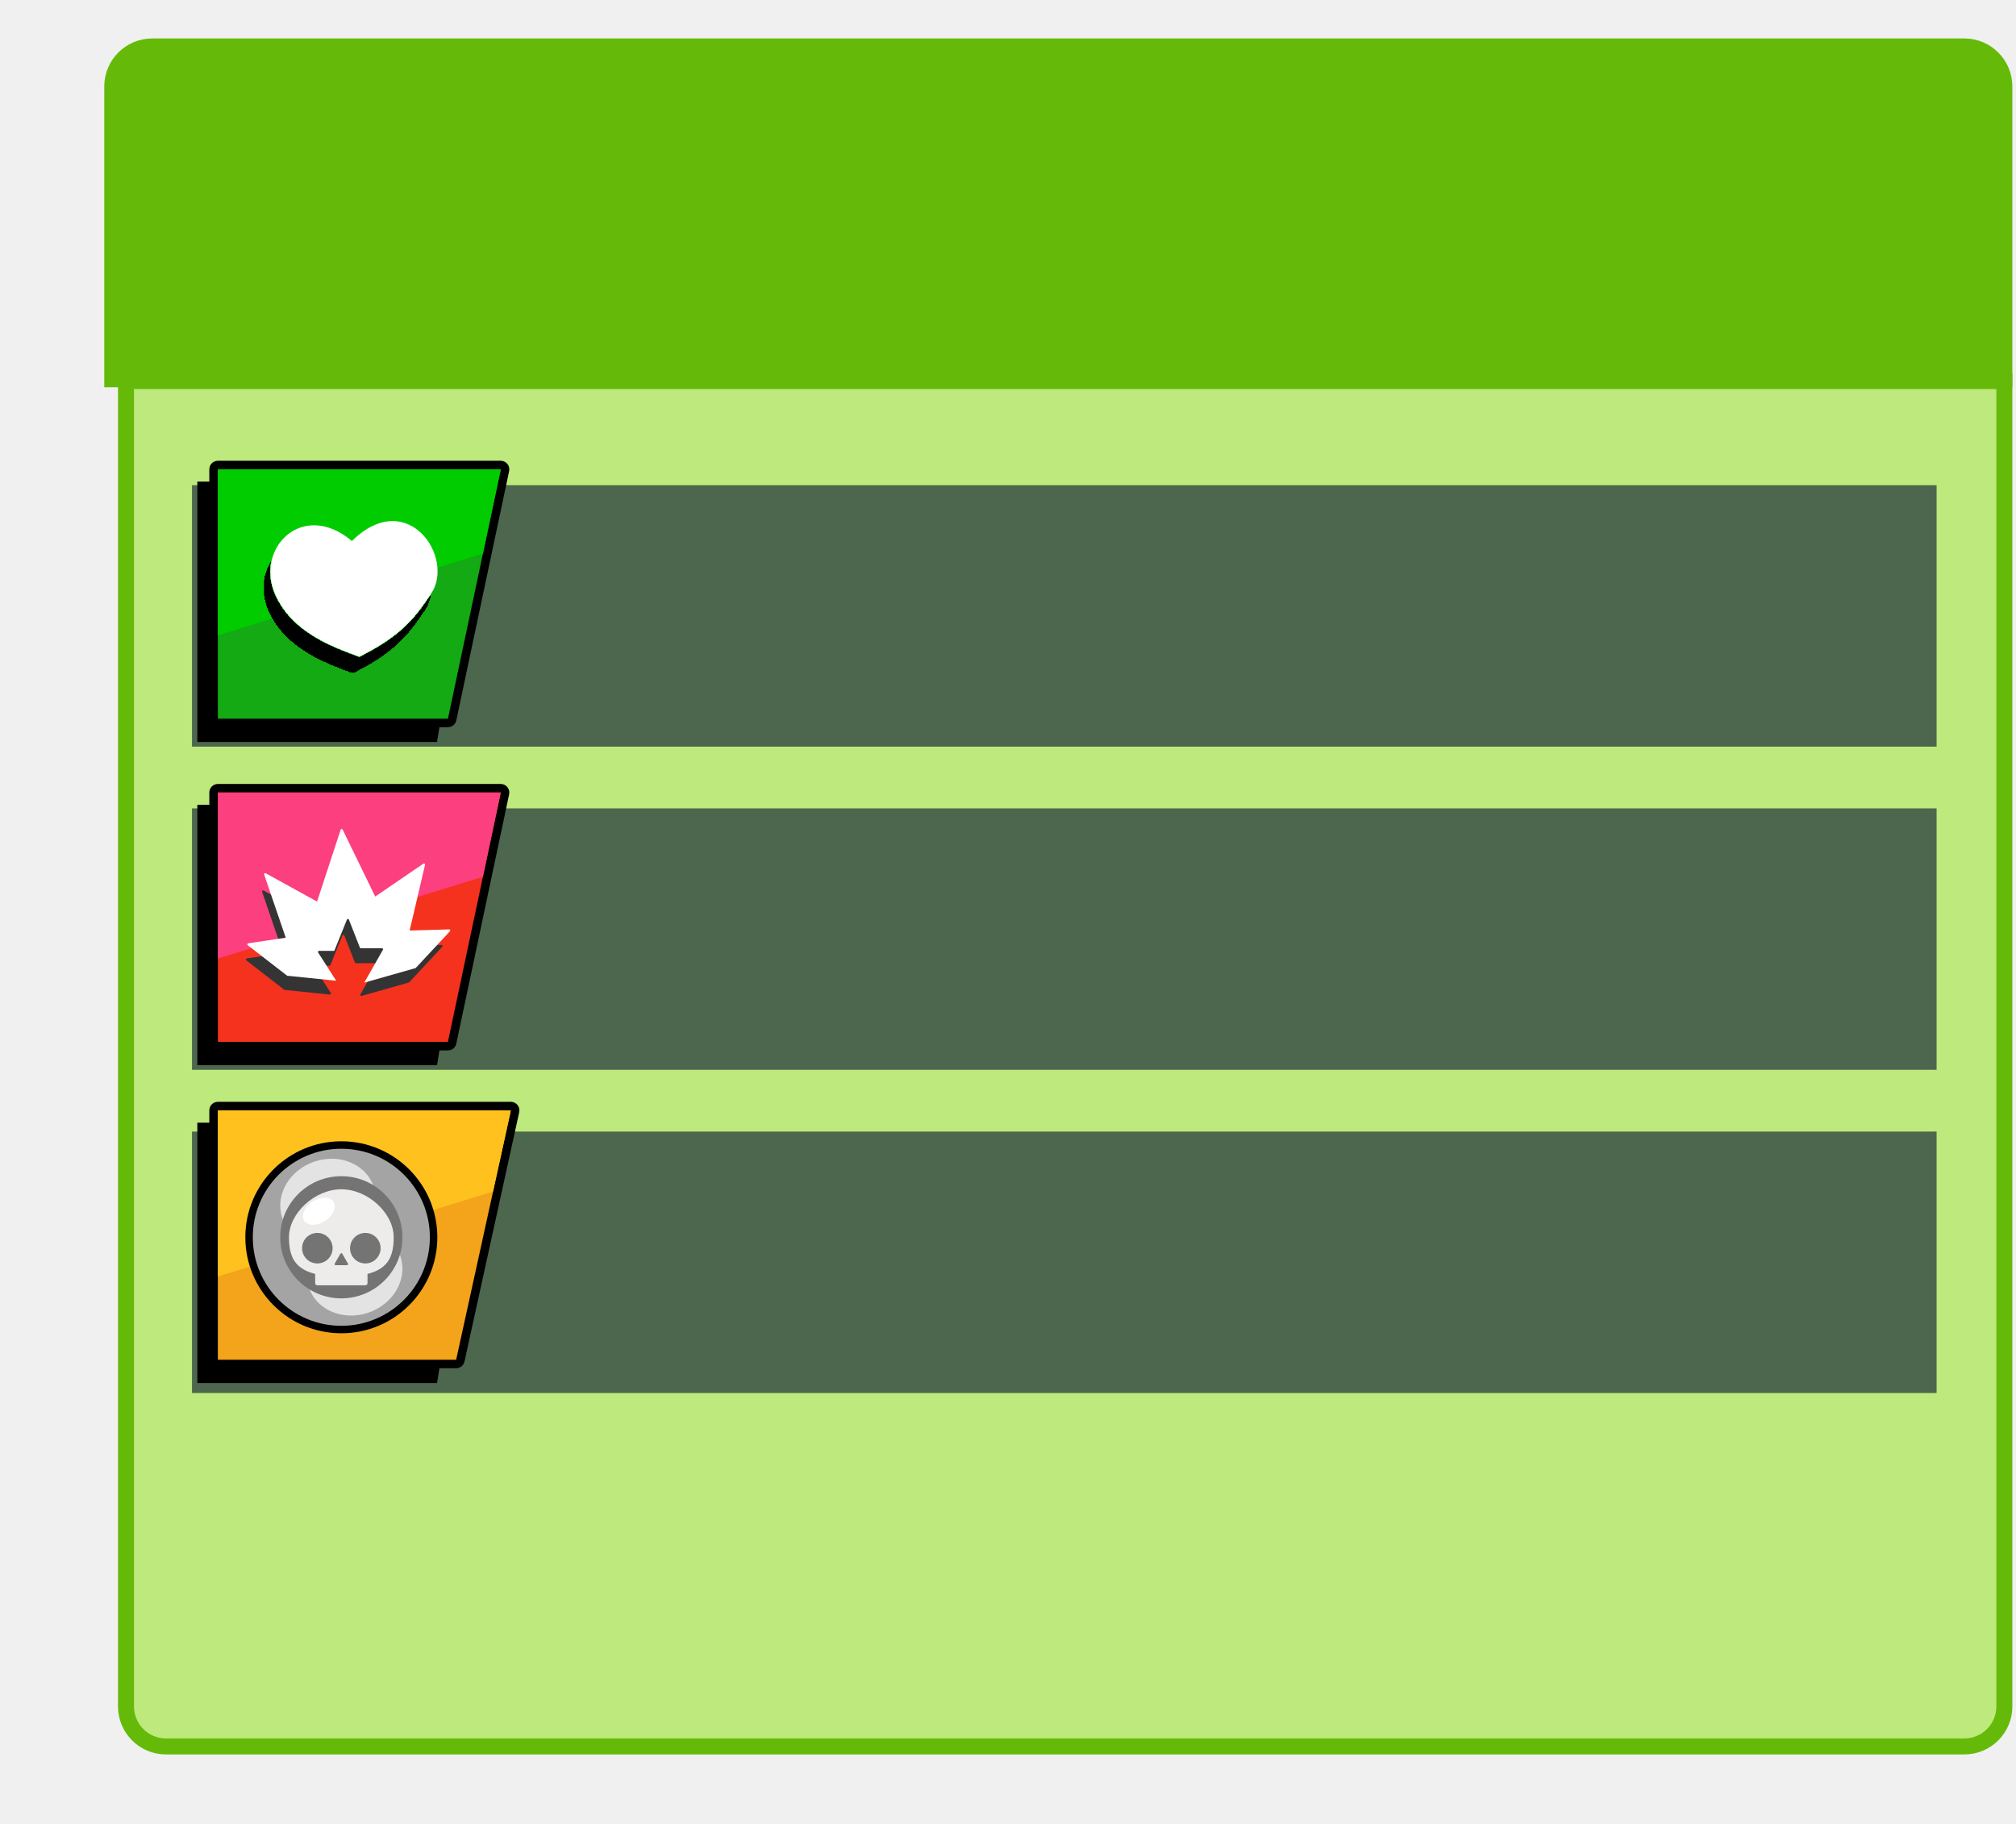
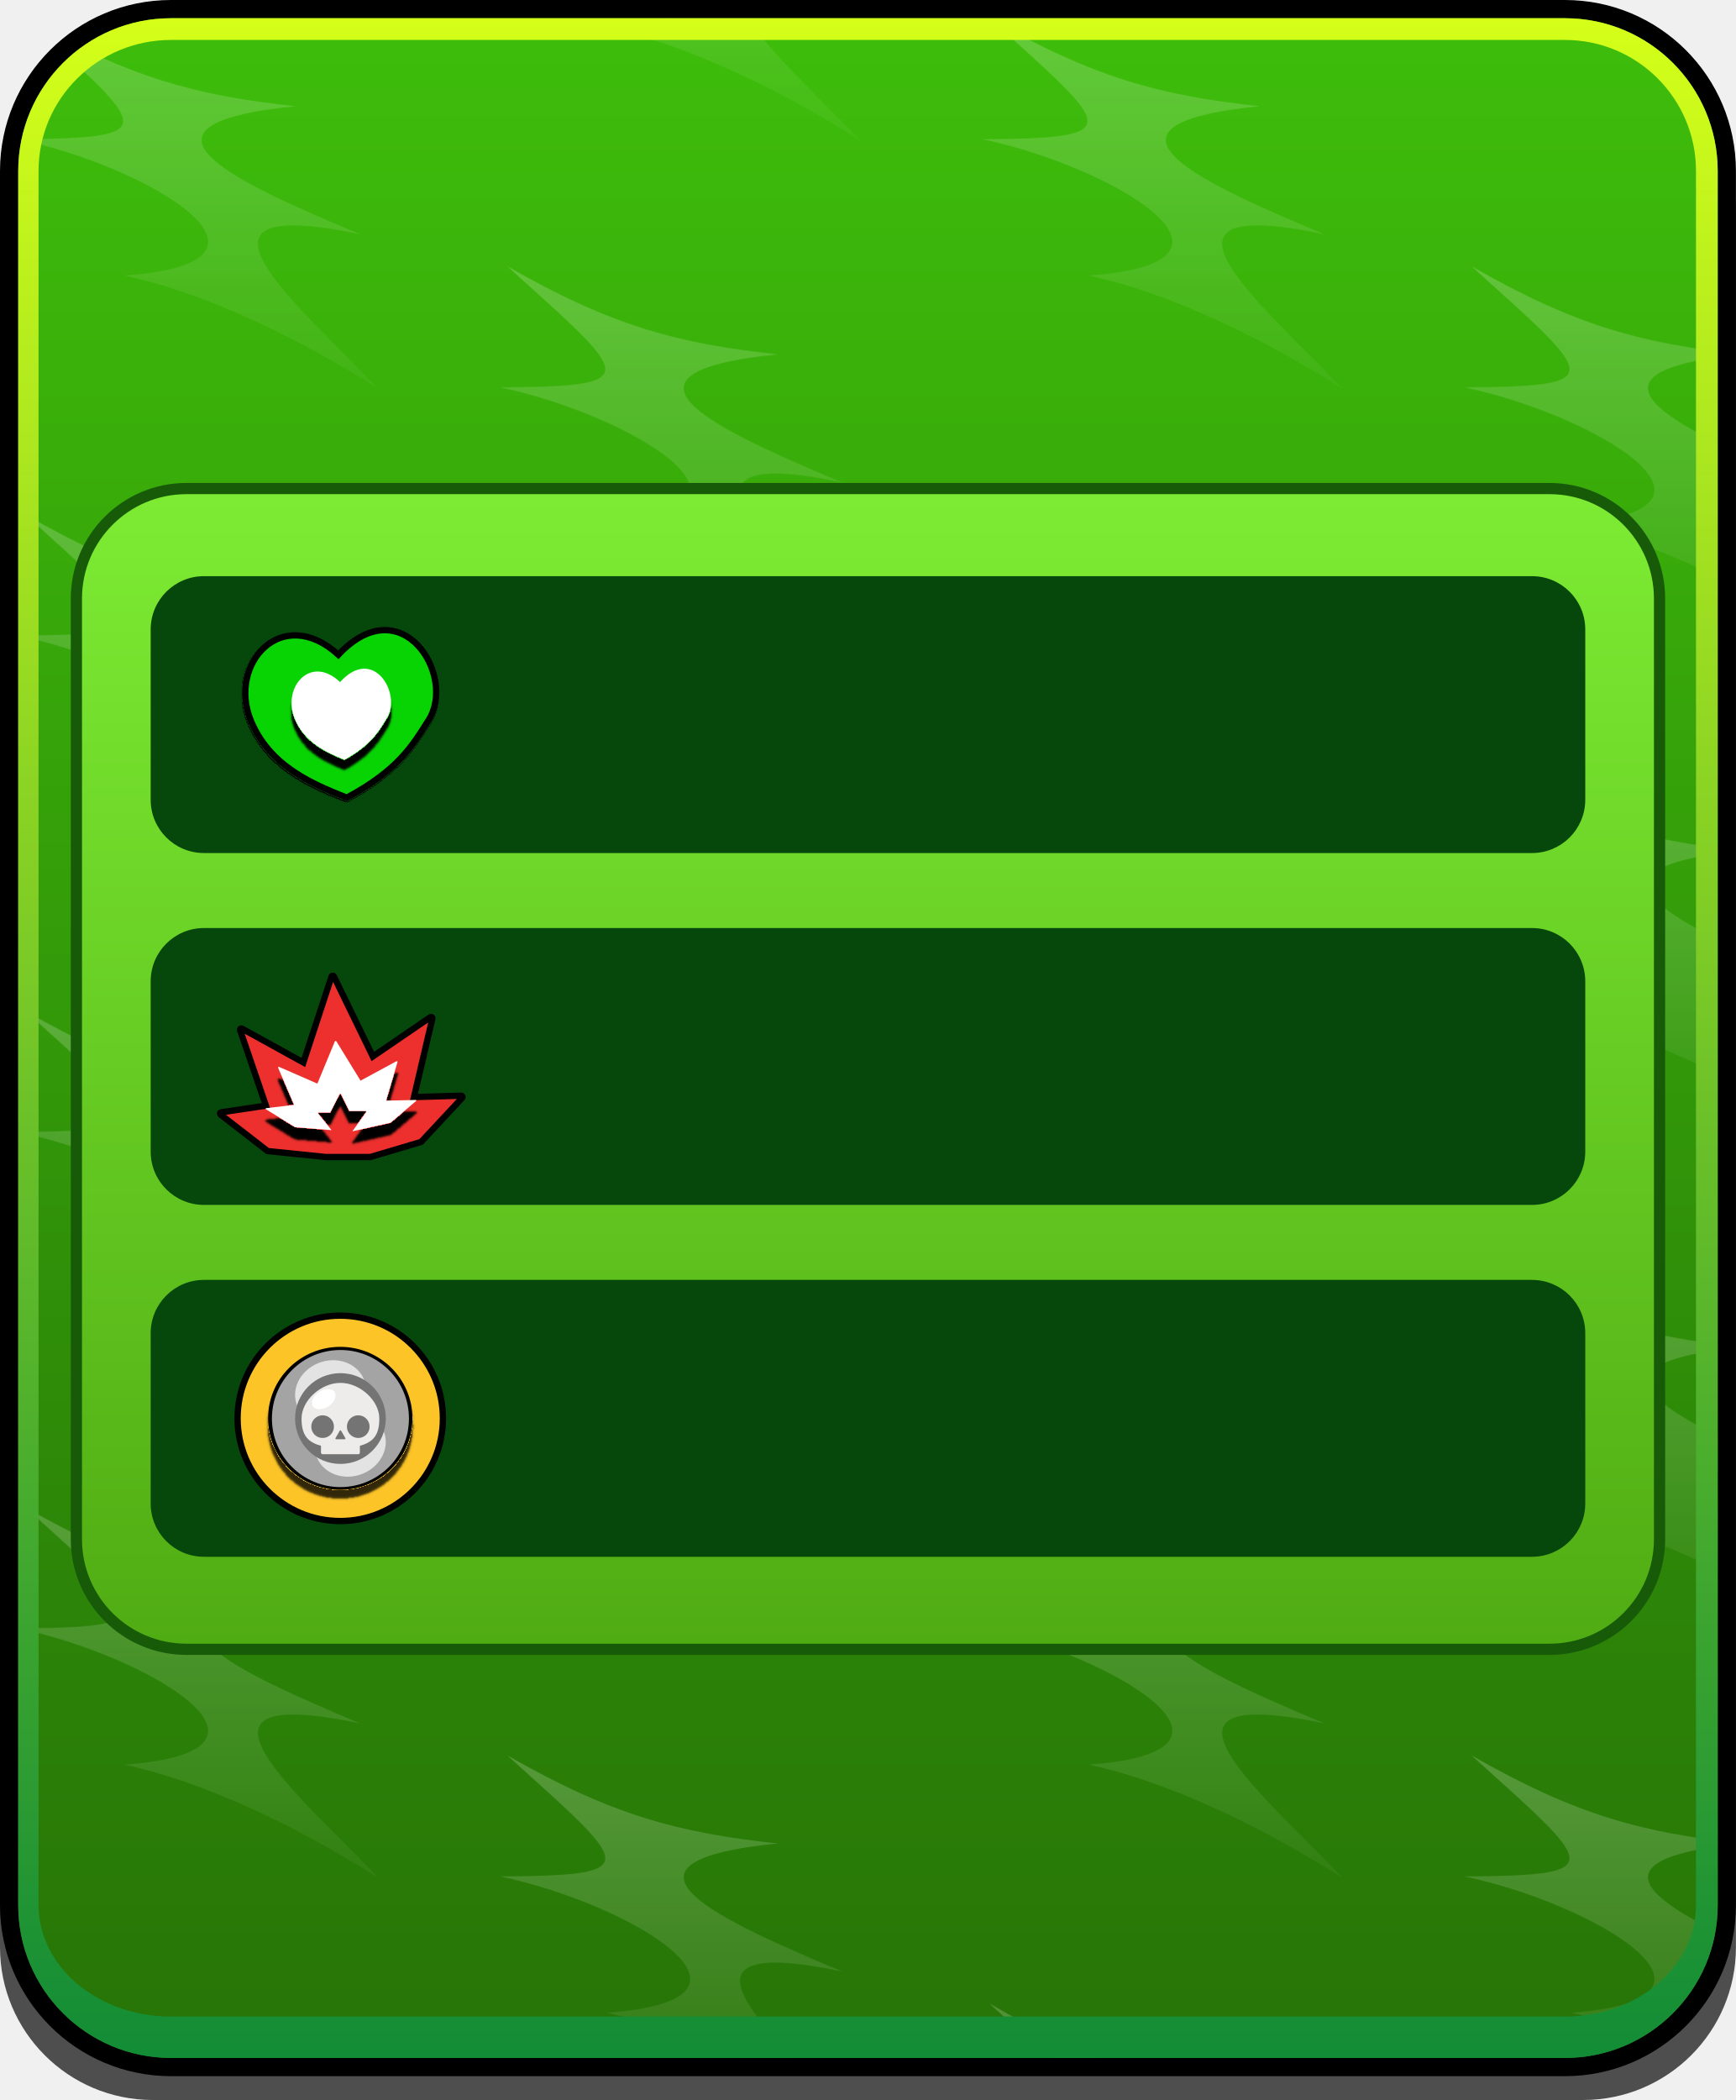
- <svg xmlns="http://www.w3.org/2000/svg" width="189" height="171" viewBox="0 0 189 171" fill="none">
-   <path d="M187.908 35.725V159.986C187.908 162.057 186.229 163.736 184.158 163.736H15.562C13.492 163.736 11.813 162.057 11.812 159.986V35.725H187.908Z" fill="#8CE30B" fill-opacity="0.5" stroke="#65BA09" stroke-width="1.5" />
-   <path d="M187.908 35.56V8.105C187.908 6.034 186.229 4.355 184.158 4.355H14.275C12.204 4.355 10.525 6.034 10.525 8.105V35.56H187.908Z" fill="#65BA09" stroke="#65BA09" stroke-width="1.5" />
-   <path d="M181.556 45.489H18V70H181.556V45.489Z" fill="#00112D" fill-opacity="0.6" />
-   <path d="M18.5 45.154H44.948L40.971 69.564H18.5V45.154Z" fill="black" />
-   <path d="M46.948 43.6C47.069 43.6 47.183 43.654 47.259 43.748C47.335 43.842 47.365 43.965 47.34 44.083L42.385 67.462C42.346 67.647 42.182 67.779 41.993 67.779H20.425C20.204 67.779 20.025 67.601 20.024 67.38V44C20.024 43.779 20.204 43.6 20.425 43.6H46.948Z" fill="#13AA13" stroke="black" stroke-width="0.8" stroke-linejoin="round" />
-   <mask id="mask0_44_1171" style="mask-type:alpha" maskUnits="userSpaceOnUse" x="20" y="44" width="27" height="24">
-     <path d="M20.425 44H46.948L41.994 67.379H20.425V44Z" fill="#D9D9D9" />
+ <svg xmlns="http://www.w3.org/2000/svg" xmlns:xlink="http://www.w3.org/1999/xlink" width="2477" height="2996" viewBox="0 0 2477 2996" fill="none">
+   <rect x="0" y="86" width="2477" height="2910" rx="218" fill="#4E4E4E" />
+   <rect x="13" y="13" width="2451" height="2936" rx="231" fill="url(#paint0_linear_17_427)" />
+   <rect x="13" y="13" width="2451" height="2936" rx="231" fill="url(#pattern0_17_427)" fill-opacity="0.2" />
+   <rect x="13" y="13" width="2451" height="2936" rx="231" stroke="black" stroke-width="26" />
+   <mask id="path-4-inside-1_17_427" fill="white">
+     <path d="M26 244C26 123.602 123.602 26 244 26H2233C2353.4 26 2451 123.602 2451 244V2718C2451 2838.4 2353.4 2936 2233 2936H244C123.602 2936 26 2838.4 26 2718V244Z" />
  </mask>
-   <g mask="url(#mask0_44_1171)">
-     <path d="M18.473 41.334H47.86V51.103L18.473 60.17V41.334Z" fill="#00CC00" />
+   <path d="M-3 242C-3 105.586 107.586 -5 244 -5H2233C2370.52 -5 2482 106.481 2482 244H2420C2420 140.723 2336.28 57 2233 57H244C139.618 57 55 140.723 55 244L-3 242ZM2482 2746C2482 2883.52 2370.52 2995 2233 2995H244C107.586 2995 -3 2884.41 -3 2748L55 2718C55 2805.81 139.618 2877 244 2877H2233C2336.28 2877 2420 2805.81 2420 2718L2482 2746ZM244 2995C107.586 2995 -3 2884.41 -3 2748V242C-3 105.586 107.586 -5 244 -5V57C139.618 57 55 140.723 55 244V2718C55 2805.81 139.618 2877 244 2877V2995ZM2233 -5C2370.52 -5 2482 106.481 2482 244V2746C2482 2883.52 2370.52 2995 2233 2995V2877C2336.28 2877 2420 2805.81 2420 2718V244C2420 140.723 2336.28 57 2233 57V-5Z" fill="url(#paint2_linear_17_427)" mask="url(#path-4-inside-1_17_427)" />
+   <rect x="109" y="697" width="2259" height="1656" rx="157" fill="url(#paint3_linear_17_427)" stroke="#175B09" stroke-width="16" />
+   <rect x="215" y="822" width="2047" height="395" rx="76" fill="#06470C" />
+   <rect x="215" y="1826" width="2047" height="395" rx="76" fill="#06470C" />
+   <rect x="215" y="1324" width="2047" height="395" rx="76" fill="#06470C" />
+   <g clip-path="url(#clip0_17_427)">
+     <g filter="url(#filter0_d_17_427)">
+       <path d="M611.451 1027.6C588.795 1063.22 568.453 1098.5 494.806 1138C446.79 1118.81 384.662 1093.65 357.748 1027.6C324.883 946.938 402.265 861.003 482.83 934.093C573.509 837.566 651.935 964.033 611.451 1027.6Z" fill="#08D404" stroke="black" stroke-width="9" />
+     </g>
+     <g filter="url(#filter1_d_17_427)">
+       <path d="M552.299 1023.95C540.488 1043.32 529.884 1062.52 491.49 1084C466.459 1073.56 434.07 1059.88 420.039 1023.95C402.906 980.075 443.247 933.332 485.247 973.088C532.52 920.584 573.404 989.373 552.299 1023.95Z" fill="white" />
+     </g>
  </g>
-   <g filter="url(#filter0_d_44_1171)">
-     <path d="M40.394 55.694C39.09 57.589 37.919 59.467 33.68 61.569C30.917 60.548 27.341 59.209 25.792 55.694C23.9 51.402 28.354 46.83 32.991 50.719C38.21 45.583 42.724 52.312 40.394 55.694Z" fill="white" />
+   <g clip-path="url(#clip1_17_427)">
+     <path d="M381.896 1642.18L314.706 1590.15C313.441 1589.17 313.968 1587.15 315.55 1586.92L379.448 1577.35L342.634 1469.68C342.098 1468.11 343.778 1466.7 345.233 1467.5L432.873 1515.79L473.071 1393.25C473.58 1391.7 475.718 1391.55 476.433 1393.02L531.972 1507.22L614.159 1451.15C615.528 1450.21 617.332 1451.45 616.954 1453.06L590.697 1565.12L658.126 1563.2C659.739 1563.16 660.608 1565.08 659.508 1566.26L600.892 1629.13L528.164 1650.74H465.497L381.896 1642.18Z" fill="#ED302D" stroke="black" stroke-width="9" />
+     <g filter="url(#filter2_d_17_427)">
+       <path d="M421.189 1608.18L379.439 1582.56C378.653 1582.08 378.98 1581.09 379.963 1580.97L419.669 1576.26L396.793 1523.25C396.46 1522.47 397.504 1521.78 398.408 1522.17L452.866 1545.95L477.844 1485.62C478.161 1484.85 479.49 1484.78 479.934 1485.5L514.445 1541.73L565.515 1514.12C566.366 1513.66 567.486 1514.27 567.251 1515.07L550.936 1570.24L592.836 1569.29C593.838 1569.27 594.378 1570.22 593.694 1570.8L557.271 1601.75L502.788 1614L522.606 1586.43C523.034 1585.83 522.491 1585.09 521.624 1585.09H498.48L486.592 1561.09C486.219 1560.33 484.876 1560.33 484.493 1561.08L471.111 1587.3H454.93C454.038 1587.3 453.498 1588.08 453.979 1588.68L473.138 1612.39L421.189 1608.18Z" fill="white" />
+     </g>
  </g>
-   <path d="M181.556 75.789H18V100.3H181.556V75.789Z" fill="#00112D" fill-opacity="0.6" />
-   <path d="M18.5 75.454H44.948L40.972 99.864H18.5V75.454Z" fill="black" />
-   <path d="M46.949 73.9C47.069 73.9 47.183 73.955 47.259 74.049C47.335 74.142 47.365 74.266 47.34 74.383L42.385 97.762C42.346 97.947 42.183 98.08 41.994 98.08H20.425C20.204 98.08 20.025 97.901 20.025 97.68V74.3C20.025 74.08 20.204 73.9 20.425 73.9H46.949Z" fill="#F4321E" stroke="black" stroke-width="0.8" stroke-linejoin="round" />
-   <mask id="mask1_44_1171" style="mask-type:alpha" maskUnits="userSpaceOnUse" x="20" y="74" width="27" height="24">
-     <path d="M20.425 74.3H46.949L41.994 97.68H20.425V74.3Z" fill="#D9D9D9" />
-   </mask>
-   <g mask="url(#mask1_44_1171)">
-     <path d="M18.473 71.635H47.861V81.404L18.473 90.471V71.635Z" fill="#FC3F7E" />
+   <g clip-path="url(#clip2_17_427)">
+     <path d="M485.5 2170C566.41 2170 632 2104.41 632 2023.5C632 1942.59 566.41 1877 485.5 1877C404.59 1877 339 1942.59 339 2023.5C339 2104.41 404.59 2170 485.5 2170Z" fill="#FCC427" stroke="black" stroke-width="9" />
+     <g filter="url(#filter3_d_17_427)">
+       <path d="M485.5 2121C539.9 2121 584 2077.35 584 2023.5C584 1969.65 539.9 1926 485.5 1926C431.1 1926 387 1969.65 387 2023.5C387 2077.35 431.1 2121 485.5 2121Z" fill="#D9D9D9" />
+       <path d="M485.5 2121C539.9 2121 584 2077.35 584 2023.5C584 1969.65 539.9 1926 485.5 1926C431.1 1926 387 1969.65 387 2023.5C387 2077.35 431.1 2121 485.5 2121Z" stroke="black" stroke-width="9" />
+     </g>
+     <path d="M485.759 2121.56C539.749 2121.56 583.517 2077.78 583.517 2023.78C583.517 1969.78 539.749 1926 485.759 1926C431.768 1926 388 1969.78 388 2023.78C388 2077.78 431.768 2121.56 485.759 2121.56Z" fill="#A4A4A4" />
+     <path d="M453.566 1944.96C479.655 1934.09 508.882 1943.96 518.849 1966.99C525.853 1983.17 521.462 2001.54 509.18 2014.81C525.89 2016.51 540.622 2025.93 547.135 2040.97C557.102 2064 544.032 2091.48 517.943 2102.34C491.856 2113.19 462.628 2103.33 452.662 2080.31C445.657 2064.12 450.039 2045.74 462.319 2032.47C445.617 2030.78 430.886 2021.36 424.374 2006.33C414.408 1983.29 427.478 1955.82 453.566 1944.96Z" fill="#E3E3E3" />
+     <path d="M485.758 2088.52C521.506 2088.52 550.486 2059.54 550.486 2023.78C550.486 1988.02 521.506 1959.04 485.758 1959.04C450.011 1959.04 421.031 1988.02 421.031 2023.78C421.031 2059.54 450.011 2088.52 485.758 2088.52Z" fill="#747474" />
+     <path d="M511.238 2056.15H460.278C459.03 2056.15 458.018 2057.16 458.018 2058.41V2072.39C458.018 2073.64 459.03 2074.65 460.278 2074.65H511.238C512.487 2074.65 513.499 2073.64 513.499 2072.39V2058.41C513.499 2057.16 512.487 2056.15 511.238 2056.15Z" fill="#EDECEB" />
+     <path d="M485.759 1972.91C513.846 1972.91 541.24 1998.24 541.24 2023.78C541.24 2049.31 531.991 2065.4 485.759 2065.4C439.525 2065.4 430.277 2049.31 430.277 2023.78C430.277 1998.24 457.671 1972.91 485.759 1972.91ZM486.741 2041.2C486.306 2040.44 485.212 2040.44 484.776 2041.2L478.728 2051.69C478.297 2052.43 478.842 2053.37 479.71 2053.37H491.807C492.675 2053.37 493.219 2052.43 492.789 2051.69L486.741 2041.2ZM460.33 2019.16C451.394 2019.16 444.152 2026.4 444.151 2035.33C444.151 2044.27 451.393 2051.52 460.33 2051.52C469.266 2051.52 476.509 2044.27 476.509 2035.33C476.508 2026.4 469.265 2019.16 460.33 2019.16ZM511.187 2019.16C502.251 2019.16 495.009 2026.4 495.008 2035.33C495.008 2044.27 502.25 2051.52 511.187 2051.52C520.123 2051.52 527.367 2044.27 527.367 2035.33C527.365 2026.4 520.122 2019.16 511.187 2019.16Z" fill="#EDECEB" />
+     <path d="M468.647 2006.26C477.169 2000.63 481.079 1991.52 477.38 1985.92C473.681 1980.32 463.774 1980.35 455.252 1985.98C446.73 1991.61 442.82 2000.71 446.519 2006.31C450.218 2011.91 460.125 2011.89 468.647 2006.26Z" fill="white" />
  </g>
-   <path d="M26.666 92.807L23.088 90.036C23.018 89.982 23.047 89.871 23.134 89.858L26.535 89.349L24.574 83.613C24.545 83.526 24.637 83.448 24.717 83.493L29.384 86.065L31.603 79.3L34.669 85.608L39.258 82.476L37.801 88.696L41.39 88.594C41.479 88.592 41.526 88.698 41.466 88.763L38.345 92.111L33.904 93.371C33.818 93.395 33.745 93.303 33.79 93.225L35.452 90.306H33.367C33.326 90.306 33.289 90.281 33.274 90.242L32.282 87.712C32.249 87.628 32.13 87.627 32.096 87.711L30.976 90.483C30.96 90.52 30.924 90.545 30.883 90.545H29.384L31.012 93.089C31.058 93.16 31.001 93.251 30.918 93.243L26.666 92.807Z" fill="#343434" />
-   <path d="M26.922 91.479L23.227 88.617C23.157 88.563 23.186 88.452 23.273 88.439L26.787 87.912L24.762 81.99C24.733 81.903 24.825 81.826 24.905 81.87L29.725 84.526L31.936 77.785C31.964 77.7 32.081 77.692 32.121 77.773L35.175 84.055L39.695 80.97C39.77 80.919 39.87 80.987 39.849 81.076L38.405 87.24L42.113 87.134C42.202 87.132 42.25 87.237 42.189 87.302L38.965 90.761L34.144 92.129L35.898 89.049C35.935 88.982 35.887 88.899 35.811 88.899H33.762L32.71 86.217C32.677 86.133 32.558 86.132 32.524 86.216L31.34 89.146H29.908C29.829 89.146 29.781 89.233 29.824 89.3L31.519 91.949L26.922 91.479Z" fill="white" />
-   <path d="M181.556 106.089H18V130.6H181.556V106.089Z" fill="#00112D" fill-opacity="0.6" />
-   <path d="M18.5 105.254H44.948L40.971 129.664H18.5V105.254Z" fill="black" />
-   <path d="M47.895 103.7C48.017 103.7 48.131 103.755 48.207 103.85C48.283 103.944 48.312 104.068 48.286 104.186L43.154 127.565C43.114 127.749 42.952 127.88 42.764 127.88H20.425C20.204 127.88 20.025 127.701 20.024 127.48V104.1C20.024 103.88 20.204 103.7 20.425 103.7H47.895Z" fill="#F4A41B" stroke="black" stroke-width="0.8" stroke-linejoin="round" />
-   <mask id="mask2_44_1171" style="mask-type:alpha" maskUnits="userSpaceOnUse" x="20" y="104" width="28" height="24">
-     <path d="M20.425 104.1H47.895L42.764 127.48H20.425V104.1Z" fill="#D9D9D9" />
-   </mask>
-   <g mask="url(#mask2_44_1171)">
-     <path d="M18.473 101.435H47.86V111.204L18.473 120.271V101.435Z" fill="#FFC11E" />
-   </g>
-   <circle cx="32" cy="116" r="8.65" fill="#A4A4A4" stroke="black" stroke-width="0.7" />
-   <path d="M29.151 109.027C31.46 108.066 34.046 108.939 34.928 110.976C35.548 112.408 35.159 114.033 34.072 115.207C35.551 115.357 36.855 116.19 37.431 117.521C38.313 119.558 37.156 121.989 34.848 122.95C32.539 123.91 29.953 123.037 29.072 121.001C28.452 119.569 28.839 117.943 29.926 116.769C28.448 116.619 27.145 115.786 26.569 114.456C25.687 112.418 26.843 109.988 29.151 109.027Z" fill="#E3E3E3" />
-   <circle cx="32" cy="116" r="5.727" fill="#747474" />
-   <rect x="29.545" y="118.864" width="4.909" height="1.636" rx="0.2" fill="#EDECEB" />
-   <path d="M32 111.5C34.485 111.5 36.909 113.741 36.909 116C36.909 118.259 36.091 119.682 32 119.682C27.909 119.682 27.091 118.259 27.091 116C27.091 113.741 29.515 111.5 32 111.5ZM32.087 117.541C32.048 117.474 31.952 117.474 31.913 117.541L31.378 118.469C31.34 118.535 31.388 118.618 31.465 118.618H32.535C32.612 118.618 32.66 118.535 32.622 118.469L32.087 117.541ZM29.75 115.591C28.959 115.591 28.319 116.232 28.318 117.022C28.318 117.813 28.959 118.454 29.75 118.454C30.541 118.454 31.182 117.813 31.182 117.022C31.181 116.232 30.541 115.591 29.75 115.591ZM34.25 115.591C33.459 115.591 32.819 116.232 32.818 117.022C32.818 117.813 33.459 118.454 34.25 118.454C35.041 118.454 35.682 117.813 35.682 117.022C35.681 116.232 35.041 115.591 34.25 115.591Z" fill="#EDECEB" />
-   <ellipse cx="29.893" cy="113.553" rx="1.636" ry="1.075" transform="rotate(-33.4483 29.8933 113.553)" fill="white" />
  <defs>
-     <filter id="filter0_d_44_1171" x="24.746" y="48.852" width="16.277" height="14.217" filterUnits="userSpaceOnUse" color-interpolation-filters="sRGB">
+     <filter id="filter0_d_17_427" x="344.902" y="894.5" width="281.983" height="249.957" filterUnits="userSpaceOnUse" color-interpolation-filters="sRGB">
      <feFlood flood-opacity="0" result="BackgroundImageFix" />
      <feColorMatrix in="SourceAlpha" type="matrix" values="0 0 0 0 0 0 0 0 0 0 0 0 0 0 0 0 0 0 127 0" result="hardAlpha" />
      <feOffset dx="-0.6" dy="1.5" />
      <feComposite in2="hardAlpha" operator="out" />
      <feColorMatrix type="matrix" values="0 0 0 0 0 0 0 0 0 0 0 0 0 0 0 0 0 0 1 0" />
-       <feBlend mode="normal" in2="BackgroundImageFix" result="effect1_dropShadow_44_1171" />
-       <feBlend mode="normal" in="SourceGraphic" in2="effect1_dropShadow_44_1171" result="shape" />
+       <feBlend mode="normal" in2="BackgroundImageFix" result="effect1_dropShadow_17_427" />
+       <feBlend mode="normal" in="SourceGraphic" in2="effect1_dropShadow_17_427" result="shape" />
    </filter>
+     <filter id="filter1_d_17_427" x="412" y="954" width="150" height="148" filterUnits="userSpaceOnUse" color-interpolation-filters="sRGB">
+       <feFlood flood-opacity="0" result="BackgroundImageFix" />
+       <feColorMatrix in="SourceAlpha" type="matrix" values="0 0 0 0 0 0 0 0 0 0 0 0 0 0 0 0 0 0 127 0" result="hardAlpha" />
+       <feOffset dy="14" />
+       <feGaussianBlur stdDeviation="2" />
+       <feComposite in2="hardAlpha" operator="out" />
+       <feColorMatrix type="matrix" values="0 0 0 0 0 0 0 0 0 0 0 0 0 0 0 0 0 0 1 0" />
+       <feBlend mode="normal" in2="BackgroundImageFix" result="effect1_dropShadow_17_427" />
+       <feBlend mode="normal" in="SourceGraphic" in2="effect1_dropShadow_17_427" result="shape" />
+     </filter>
+     <filter id="filter2_d_17_427" x="375" y="1485" width="223" height="150" filterUnits="userSpaceOnUse" color-interpolation-filters="sRGB">
+       <feFlood flood-opacity="0" result="BackgroundImageFix" />
+       <feColorMatrix in="SourceAlpha" type="matrix" values="0 0 0 0 0 0 0 0 0 0 0 0 0 0 0 0 0 0 127 0" result="hardAlpha" />
+       <feOffset dy="17" />
+       <feGaussianBlur stdDeviation="2" />
+       <feComposite in2="hardAlpha" operator="out" />
+       <feColorMatrix type="matrix" values="0 0 0 0 0 0 0 0 0 0 0 0 0 0 0 0 0 0 1 0" />
+       <feBlend mode="normal" in2="BackgroundImageFix" result="effect1_dropShadow_17_427" />
+       <feBlend mode="normal" in="SourceGraphic" in2="effect1_dropShadow_17_427" result="shape" />
+     </filter>
+     <filter id="filter3_d_17_427" x="378.5" y="1921.5" width="214" height="220" filterUnits="userSpaceOnUse" color-interpolation-filters="sRGB">
+       <feFlood flood-opacity="0" result="BackgroundImageFix" />
+       <feColorMatrix in="SourceAlpha" type="matrix" values="0 0 0 0 0 0 0 0 0 0 0 0 0 0 0 0 0 0 127 0" result="hardAlpha" />
+       <feOffset dy="12" />
+       <feGaussianBlur stdDeviation="2" />
+       <feComposite in2="hardAlpha" operator="out" />
+       <feColorMatrix type="matrix" values="0 0 0 0 0 0 0 0 0 0 0 0 0 0 0 0 0 0 0.8 0" />
+       <feBlend mode="normal" in2="BackgroundImageFix" result="effect1_dropShadow_17_427" />
+       <feBlend mode="normal" in="SourceGraphic" in2="effect1_dropShadow_17_427" result="shape" />
+     </filter>
+     <linearGradient id="paint0_linear_17_427" x1="1238.5" y1="26" x2="1238.5" y2="2936" gradientUnits="userSpaceOnUse">
+       <stop stop-color="#3EBD0B" />
+       <stop offset="1" stop-color="#277407" />
+     </linearGradient>
+     <linearGradient id="paint2_linear_17_427" x1="1238.5" y1="26" x2="1238.5" y2="2936" gradientUnits="userSpaceOnUse">
+       <stop stop-color="#D5FF19" />
+       <stop offset="1" stop-color="#128C36" />
+     </linearGradient>
+     <linearGradient id="paint3_linear_17_427" x1="1238.5" y1="705" x2="1238.5" y2="2345" gradientUnits="userSpaceOnUse">
+       <stop stop-color="#7DEB33" />
+       <stop offset="1" stop-color="#50AC13" />
+     </linearGradient>
+     <clipPath id="clip0_17_427">
+       <rect width="283" height="251" fill="white" transform="translate(344 894)" />
+     </clipPath>
+     <clipPath id="clip1_17_427">
+       <rect width="356" height="269" fill="white" transform="translate(309 1387)" />
+     </clipPath>
+     <clipPath id="clip2_17_427">
+       <rect width="303" height="303" fill="white" transform="translate(334 1872)" />
+     </clipPath>
+     <pattern id="pattern0_17_427" patternUnits="userSpaceOnUse" patternTransform="matrix(1375.89 0 0 708.149 26 26)" preserveAspectRatio="none" viewBox="0 0 1217.6 626.68" width="1" height="1">
+       <use xlink:href="#pattern0_17_427_inner" transform="translate(0 -626.68)" />
+       <use xlink:href="#pattern0_17_427_inner" transform="translate(608.802 -313.34)" />
+       <g id="pattern0_17_427_inner">
+         <path d="M350.218 111.035C111.97 135.083 281.485 209.609 431.706 272.788C177.12 219.275 362.083 368.928 454.33 467.672C357.276 405.978 238.5 347.294 134.27 324.845C369.095 307.81 161.04 186.499 0 152.757C185.74 151.312 164.326 140.66 8.96 0C140.644 75.394 224.793 97.65 350.22 111.038L350.218 111.035Z" fill="url(#paint1_linear_17_427)" />
+       </g>
+       <use xlink:href="#pattern0_17_427_inner" transform="translate(608.802 313.34)" />
+     </pattern>
+     <linearGradient id="paint1_linear_17_427" x1="227.165" y1="0" x2="227.165" y2="467.672" gradientUnits="userSpaceOnUse">
+       <stop stop-color="white" />
+       <stop offset="1" stop-color="white" stop-opacity="0.2" />
+     </linearGradient>
  </defs>
</svg>
